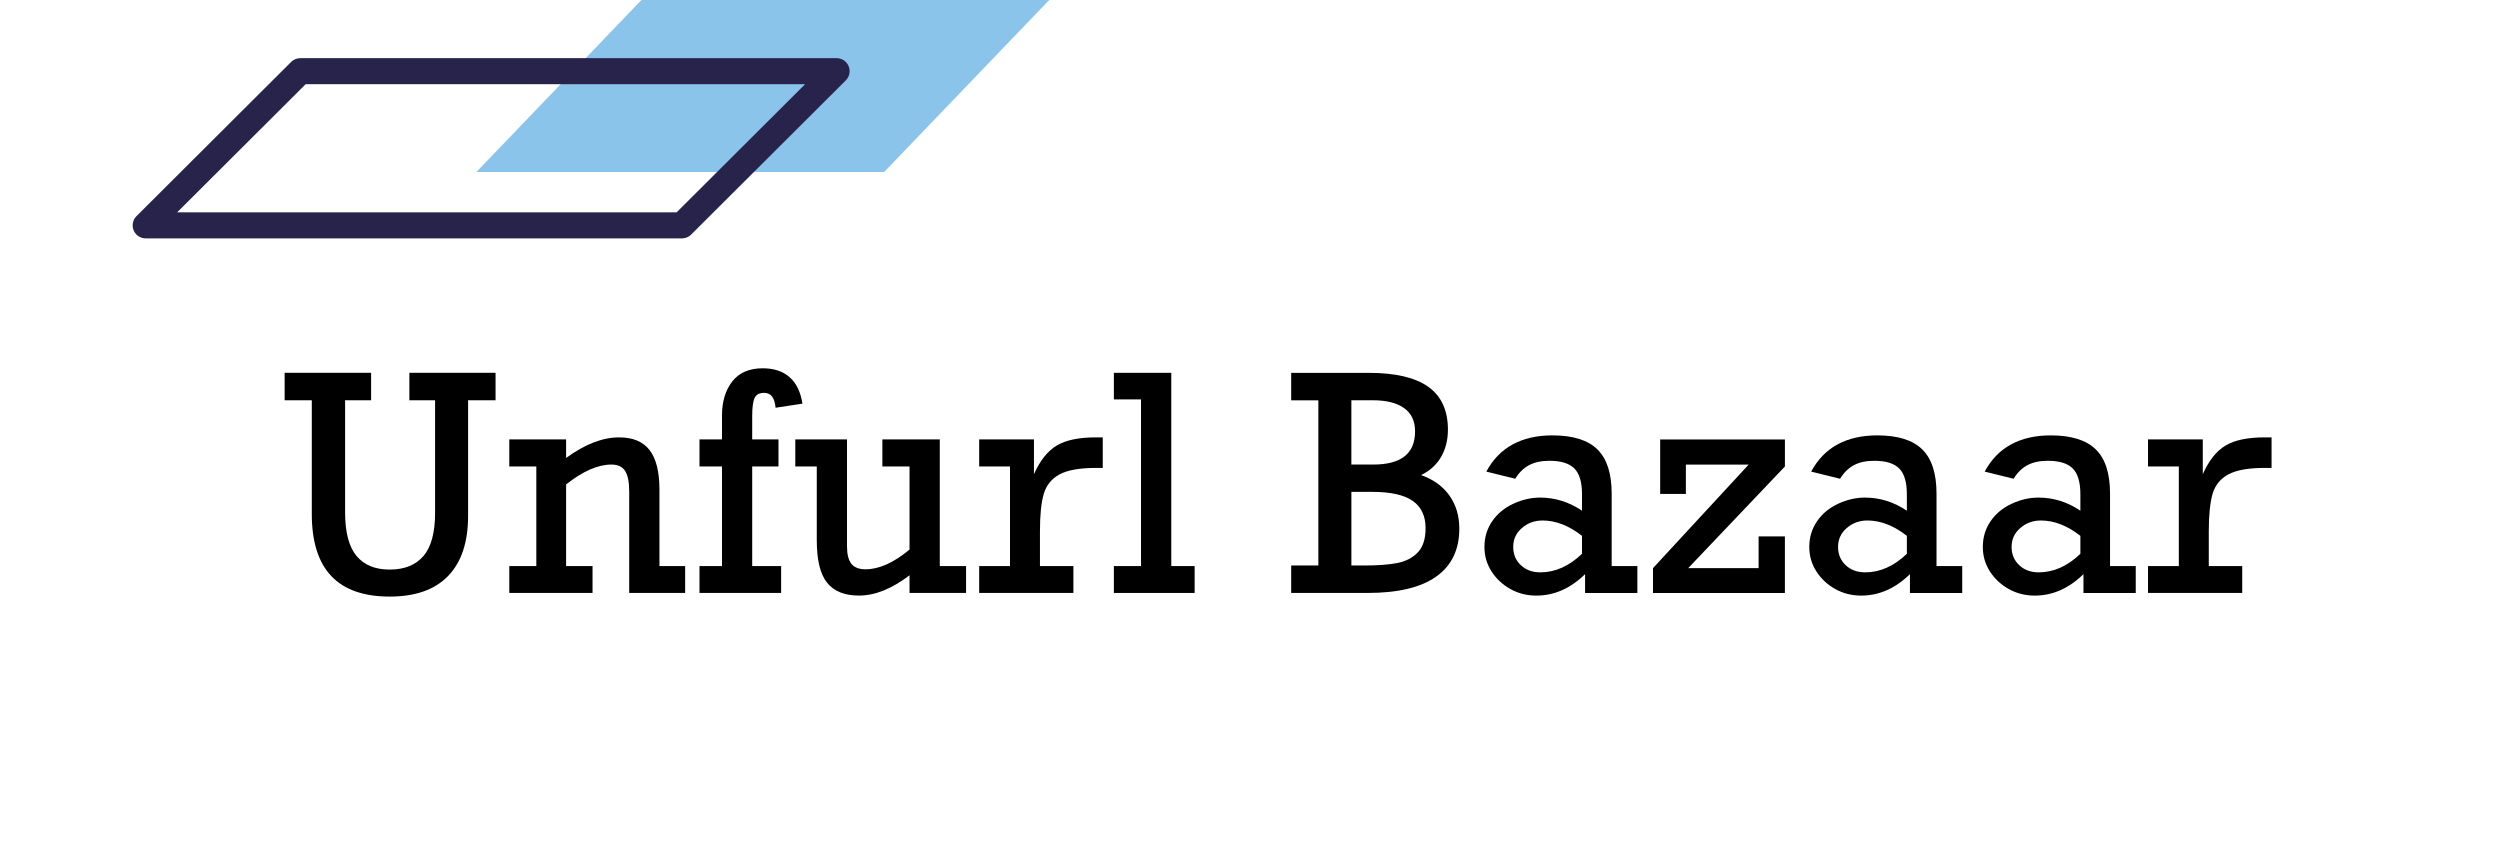
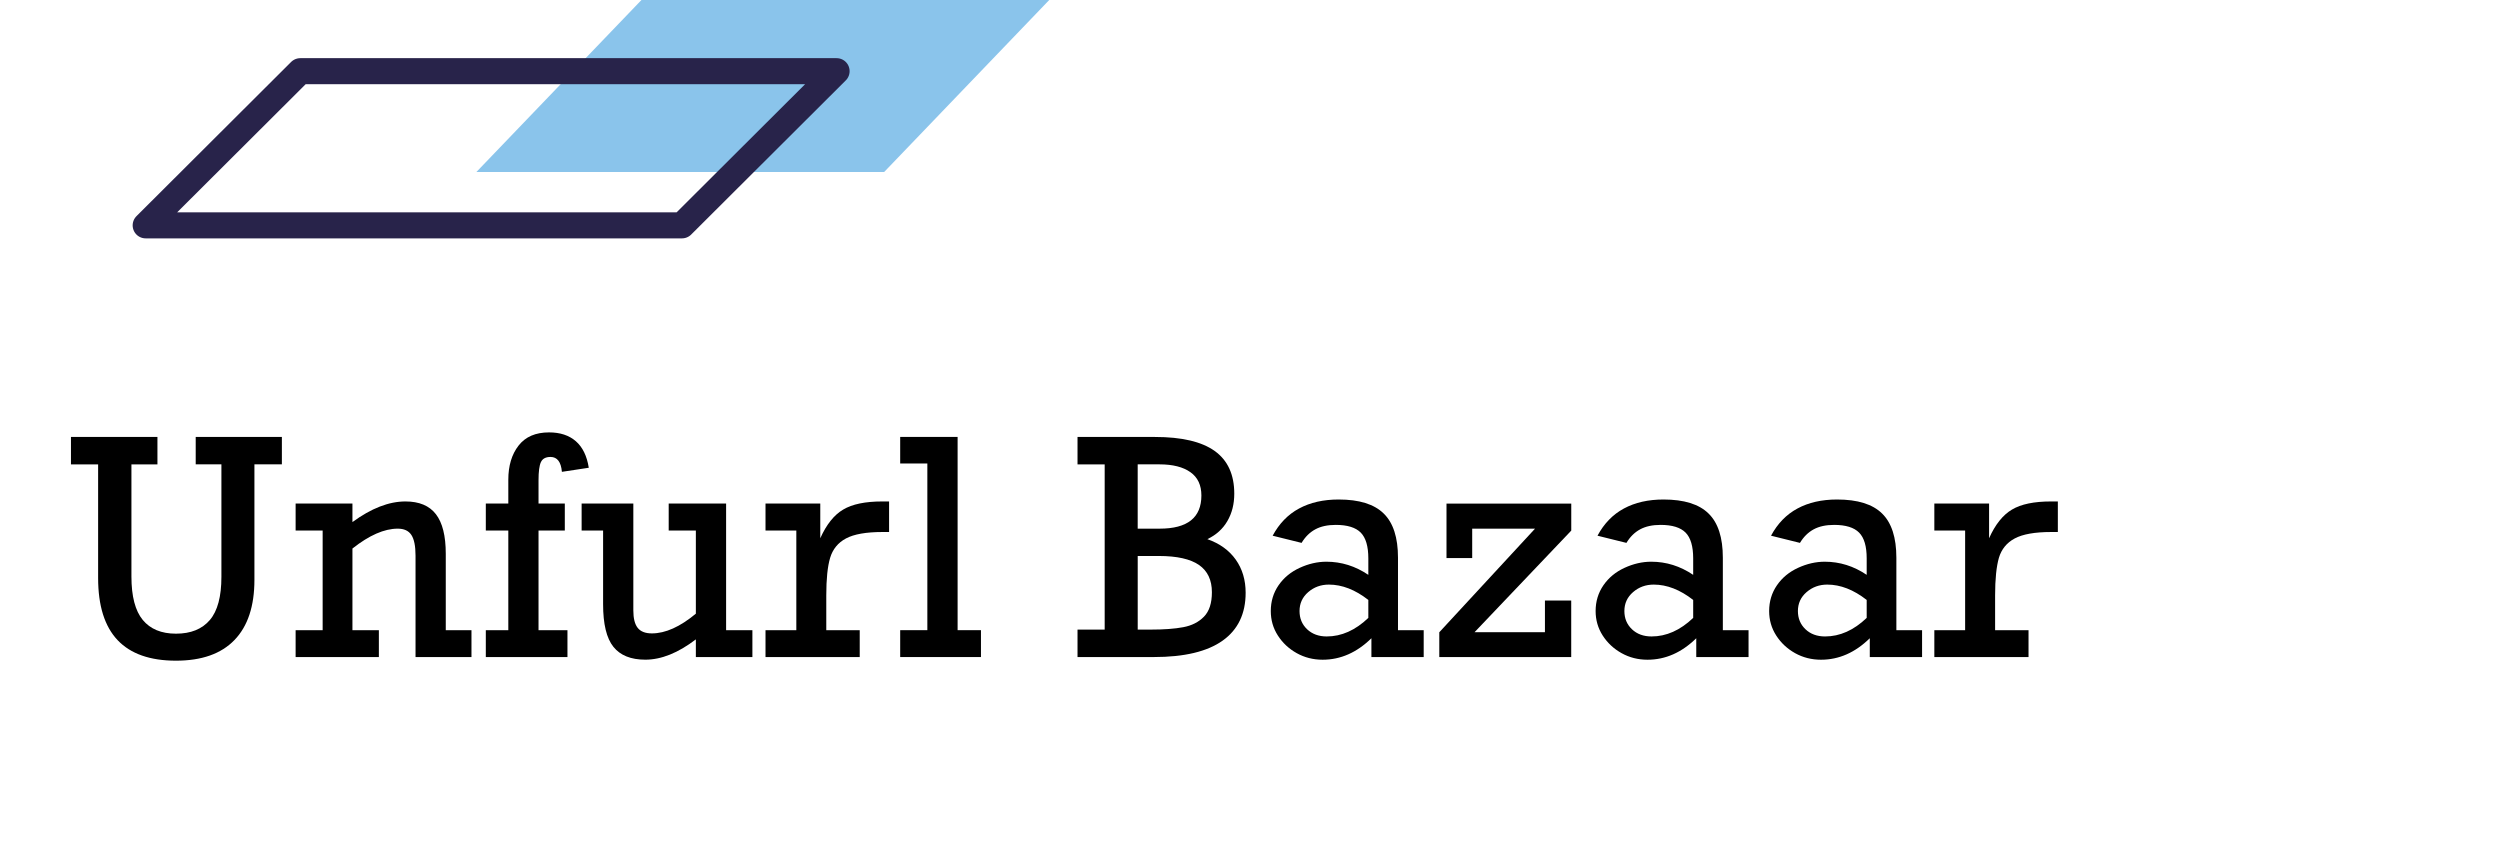
<svg xmlns="http://www.w3.org/2000/svg" version="1.1" id="Layer_1" x="0px" y="0px" width="117px" height="40px" viewBox="0 0 117 40" enable-background="new 0 0 117 40" xml:space="preserve">
  <path fill="#8AC4EB" d="M30.02,0l-7.725,8.049h19.084L49.104,0H30.02z" />
  <path fill="none" stroke="#28234A" stroke-width="1.218" stroke-linecap="round" stroke-linejoin="round" d="M14.054,3.331  l-7.237,7.216h25.099l7.237-7.216H14.054z" />
  <g>
-     <path d="M16.151,18.733v5.25c0,0.925,0.177,1.602,0.53,2.03s0.872,0.643,1.555,0.643c0.693,0,1.22-0.212,1.583-0.636   s0.543-1.099,0.543-2.023v-5.264h-1.203v-1.285h4.033v1.285h-1.285v5.407c0,1.23-0.311,2.168-0.933,2.812   c-0.622,0.646-1.535,0.968-2.738,0.968c-1.212,0-2.123-0.32-2.731-0.96c-0.608-0.641-0.913-1.61-0.913-2.909v-5.318h-1.271v-1.285   h4.047v1.285H16.151z" />
-     <path d="M30.862,22.917v3.575h1.203v1.258h-2.618v-4.744c0-0.451-0.065-0.774-0.195-0.971s-0.343-0.294-0.639-0.294   c-0.629,0-1.335,0.31-2.119,0.93v3.821h1.237v1.258h-3.896v-1.258H25.1V21.83h-1.265v-1.265h2.659v0.868   c0.879-0.643,1.707-0.964,2.481-0.964c0.643,0,1.118,0.198,1.425,0.595S30.862,22.078,30.862,22.917z" />
-     <path d="M37.555,18.891l-1.258,0.191c-0.041-0.465-0.219-0.697-0.533-0.697c-0.223,0-0.373,0.08-0.448,0.239   s-0.113,0.444-0.113,0.854v1.087h1.23v1.265h-1.23v4.662h1.354v1.258h-3.821v-1.258h1.053V21.83h-1.053v-1.265h1.053v-1.114   c0-0.656,0.161-1.189,0.482-1.6s0.796-0.615,1.425-0.615c0.52,0,0.938,0.138,1.254,0.414S37.468,18.339,37.555,18.891z" />
-     <path d="M40.508,26.643c0.633,0,1.319-0.308,2.058-0.923v-3.89h-1.271v-1.265h2.687v5.927h1.23v1.258h-2.646v-0.827   c-0.83,0.634-1.618,0.95-2.365,0.95c-0.674,0-1.172-0.2-1.494-0.602s-0.482-1.066-0.482-1.996V21.83H37.22v-1.265h2.42v5.004   c0,0.369,0.067,0.641,0.202,0.813S40.198,26.643,40.508,26.643z" />
-     <path d="M48.67,24.865v1.627h1.565v1.258h-4.409v-1.258h1.442V21.83h-1.442v-1.265h2.563v1.627c0.287-0.643,0.644-1.091,1.07-1.343   c0.426-0.254,1.036-0.38,1.829-0.38h0.321v1.429h-0.308c-0.766,0-1.335,0.101-1.709,0.301s-0.621,0.504-0.742,0.909   S48.67,24.1,48.67,24.865z" />
-     <path d="M55.909,26.492v1.258h-3.78v-1.258H53.4v-7.8h-1.271v-1.244h2.687v9.044H55.909z" />
-     <path d="M67.763,20.107c0,0.482-0.107,0.909-0.321,1.278s-0.526,0.651-0.937,0.848c0.579,0.205,1.021,0.525,1.33,0.96   c0.307,0.436,0.461,0.952,0.461,1.549c0,0.979-0.359,1.727-1.076,2.238c-0.719,0.514-1.793,0.77-3.224,0.77h-3.568v-1.285h1.271   v-7.731h-1.271v-1.285h3.623c1.253,0,2.186,0.219,2.796,0.656S67.763,19.209,67.763,20.107z M66.225,20.189   c0-0.483-0.171-0.847-0.513-1.09s-0.825-0.366-1.449-0.366h-1.019v3.008h1.032C65.575,21.741,66.225,21.224,66.225,20.189z    M66.717,24.715c0-0.569-0.202-0.994-0.604-1.275c-0.404-0.279-1.029-0.42-1.877-0.42h-0.991v3.445h0.615   c0.615,0,1.121-0.037,1.518-0.113c0.396-0.074,0.719-0.238,0.968-0.492C66.593,25.607,66.717,25.226,66.717,24.715z" />
-     <path d="M75.426,23.102v3.391h1.203v1.258h-2.447v-0.882c-0.684,0.67-1.444,1.005-2.283,1.005c-0.442,0-0.847-0.103-1.214-0.308   c-0.366-0.205-0.66-0.479-0.881-0.823c-0.222-0.345-0.332-0.727-0.332-1.146c0-0.451,0.122-0.854,0.365-1.206   c0.244-0.354,0.573-0.626,0.988-0.817s0.832-0.287,1.251-0.287c0.702,0,1.355,0.205,1.962,0.615v-0.772   c0-0.561-0.118-0.962-0.355-1.203s-0.627-0.362-1.169-0.362c-0.383,0-0.703,0.069-0.96,0.208c-0.258,0.14-0.471,0.351-0.64,0.633   l-1.354-0.335c0.306-0.569,0.718-0.995,1.237-1.274c0.52-0.281,1.137-0.421,1.853-0.421c0.962,0,1.665,0.219,2.108,0.656   C75.204,21.468,75.426,22.158,75.426,23.102z M72.09,26.786c0.692,0,1.342-0.289,1.948-0.868v-0.841   c-0.615-0.479-1.23-0.718-1.846-0.718c-0.374,0-0.696,0.117-0.967,0.352c-0.271,0.235-0.407,0.53-0.407,0.886   c0,0.342,0.118,0.626,0.355,0.851C71.411,26.674,71.716,26.786,72.09,26.786z" />
-     <path d="M79.008,26.588h3.295v-1.483h1.23v2.646H77.36v-1.162l4.478-4.847h-2.939v1.374h-1.203v-2.55h5.838v1.265L79.008,26.588z" />
-     <path d="M90.629,23.102v3.391h1.203v1.258h-2.447v-0.882c-0.684,0.67-1.444,1.005-2.283,1.005c-0.442,0-0.847-0.103-1.214-0.308   c-0.366-0.205-0.66-0.479-0.881-0.823c-0.222-0.345-0.332-0.727-0.332-1.146c0-0.451,0.122-0.854,0.365-1.206   c0.244-0.354,0.573-0.626,0.988-0.817s0.832-0.287,1.251-0.287c0.702,0,1.355,0.205,1.962,0.615v-0.772   c0-0.561-0.118-0.962-0.355-1.203s-0.627-0.362-1.169-0.362c-0.383,0-0.703,0.069-0.96,0.208c-0.258,0.14-0.471,0.351-0.64,0.633   l-1.354-0.335c0.306-0.569,0.718-0.995,1.237-1.274c0.52-0.281,1.137-0.421,1.853-0.421c0.962,0,1.665,0.219,2.108,0.656   C90.407,21.468,90.629,22.158,90.629,23.102z M87.293,26.786c0.692,0,1.342-0.289,1.948-0.868v-0.841   c-0.615-0.479-1.23-0.718-1.846-0.718c-0.374,0-0.696,0.117-0.967,0.352c-0.271,0.235-0.407,0.53-0.407,0.886   c0,0.342,0.118,0.626,0.355,0.851C86.614,26.674,86.919,26.786,87.293,26.786z" />
-     <path d="M98.75,23.102v3.391h1.203v1.258h-2.447v-0.882c-0.684,0.67-1.444,1.005-2.283,1.005c-0.442,0-0.847-0.103-1.214-0.308   c-0.366-0.205-0.66-0.479-0.881-0.823c-0.222-0.345-0.332-0.727-0.332-1.146c0-0.451,0.122-0.854,0.365-1.206   c0.244-0.354,0.573-0.626,0.988-0.817s0.832-0.287,1.251-0.287c0.702,0,1.355,0.205,1.962,0.615v-0.772   c0-0.561-0.118-0.962-0.355-1.203s-0.627-0.362-1.169-0.362c-0.383,0-0.703,0.069-0.96,0.208c-0.258,0.14-0.471,0.351-0.64,0.633   l-1.354-0.335c0.306-0.569,0.718-0.995,1.237-1.274c0.52-0.281,1.137-0.421,1.853-0.421c0.962,0,1.665,0.219,2.108,0.656   C98.528,21.468,98.75,22.158,98.75,23.102z M95.414,26.786c0.692,0,1.342-0.289,1.948-0.868v-0.841   c-0.615-0.479-1.23-0.718-1.846-0.718c-0.374,0-0.696,0.117-0.967,0.352c-0.271,0.235-0.407,0.53-0.407,0.886   c0,0.342,0.118,0.626,0.355,0.851C94.735,26.674,95.04,26.786,95.414,26.786z" />
-     <path d="M103.371,24.865v1.627h1.565v1.258h-4.409v-1.258h1.442V21.83h-1.442v-1.265h2.563v1.627   c0.287-0.643,0.644-1.091,1.07-1.343c0.426-0.254,1.035-0.38,1.828-0.38h0.321v1.429h-0.308c-0.766,0-1.335,0.101-1.709,0.301   s-0.621,0.504-0.742,0.909C103.432,23.514,103.371,24.1,103.371,24.865z" />
+     <path d="M6.151,21.732v5.25c0,0.926,0.177,1.603,0.53,2.031c0.353,0.428,0.872,0.643,1.555,0.643c0.693,0,1.22-0.213,1.583-0.637   c0.363-0.424,0.543-1.099,0.543-2.022v-5.265H9.159v-1.284h4.033v1.284h-1.285v5.408c0,1.229-0.311,2.168-0.933,2.812   c-0.622,0.646-1.535,0.968-2.738,0.968c-1.212,0-2.123-0.32-2.731-0.96c-0.608-0.642-0.913-1.61-0.913-2.909v-5.318H3.321v-1.284   h4.047v1.284H6.151L6.151,21.732z" />
+     <path d="M20.862,25.917v3.575h1.203v1.258h-2.618v-4.744c0-0.451-0.065-0.773-0.195-0.971s-0.343-0.294-0.639-0.294   c-0.629,0-1.335,0.31-2.119,0.93v3.821h1.237v1.258h-3.896v-1.258H15.1V24.83h-1.265v-1.266h2.659v0.869   c0.879-0.644,1.707-0.965,2.481-0.965c0.643,0,1.118,0.198,1.425,0.596C20.707,24.461,20.862,25.078,20.862,25.917z" />
+     <path d="M27.555,21.891l-1.258,0.191c-0.041-0.465-0.219-0.697-0.533-0.697c-0.223,0-0.373,0.08-0.448,0.239   c-0.075,0.159-0.113,0.444-0.113,0.854v1.086h1.23v1.266h-1.23v4.662h1.354v1.258h-3.821v-1.258h1.053V24.83h-1.053v-1.266h1.053   v-1.113c0-0.656,0.161-1.189,0.482-1.6c0.321-0.412,0.796-0.615,1.425-0.615c0.52,0,0.938,0.138,1.254,0.414   C27.266,20.926,27.468,21.339,27.555,21.891z" />
+     <path d="M30.508,29.643c0.633,0,1.319-0.308,2.058-0.923v-3.89h-1.271v-1.266h2.687v5.928h1.23v1.258h-2.646v-0.827   c-0.83,0.634-1.618,0.95-2.365,0.95c-0.674,0-1.172-0.2-1.494-0.602c-0.322-0.402-0.482-1.066-0.482-1.996V24.83H27.22v-1.266h2.42   v5.004c0,0.369,0.067,0.642,0.202,0.813C29.977,29.555,30.198,29.643,30.508,29.643z" />
+     <path d="M38.67,27.865v1.627h1.565v1.258h-4.409v-1.258h1.442V24.83h-1.442v-1.266h2.563v1.627c0.287-0.643,0.644-1.09,1.07-1.342   c0.426-0.255,1.036-0.381,1.829-0.381h0.321v1.43h-0.308c-0.766,0-1.335,0.101-1.709,0.301c-0.374,0.199-0.621,0.504-0.742,0.908   C38.729,26.514,38.67,27.1,38.67,27.865z" />
+     <path d="M45.909,29.492v1.258h-3.78v-1.258H43.4v-7.801h-1.271v-1.243h2.687v9.044H45.909z" />
+     <path d="M57.764,23.107c0,0.481-0.107,0.908-0.322,1.277c-0.213,0.369-0.525,0.651-0.937,0.848c0.579,0.205,1.021,0.525,1.33,0.961   c0.308,0.436,0.461,0.951,0.461,1.549c0,0.979-0.358,1.727-1.075,2.238c-0.72,0.514-1.793,0.77-3.225,0.77h-3.568v-1.285h1.271   v-7.73h-1.271v-1.285h3.623c1.254,0,2.186,0.219,2.797,0.656C57.457,21.542,57.764,22.209,57.764,23.107z M56.225,23.189   c0-0.483-0.17-0.848-0.513-1.09c-0.342-0.244-0.825-0.367-1.448-0.367h-1.02v3.009h1.031   C55.575,24.741,56.225,24.225,56.225,23.189z M56.717,27.715c0-0.568-0.201-0.994-0.604-1.275c-0.404-0.278-1.029-0.42-1.877-0.42   h-0.991v3.445h0.614c0.615,0,1.121-0.037,1.519-0.113c0.396-0.074,0.72-0.237,0.968-0.492   C56.593,28.607,56.717,28.227,56.717,27.715z" />
+     <path d="M65.426,26.102v3.392h1.203v1.258h-2.447v-0.882c-0.684,0.67-1.443,1.005-2.283,1.005c-0.441,0-0.846-0.103-1.213-0.308   s-0.66-0.479-0.881-0.823c-0.223-0.345-0.332-0.728-0.332-1.146c0-0.451,0.121-0.854,0.364-1.207   c0.244-0.354,0.573-0.625,0.988-0.816s0.832-0.287,1.251-0.287c0.701,0,1.355,0.205,1.962,0.615V26.13   c0-0.562-0.118-0.962-0.354-1.203c-0.238-0.241-0.627-0.362-1.17-0.362c-0.383,0-0.703,0.069-0.959,0.209   c-0.259,0.14-0.472,0.351-0.641,0.633l-1.354-0.336c0.306-0.568,0.717-0.994,1.236-1.273c0.52-0.281,1.137-0.421,1.854-0.421   c0.961,0,1.664,0.219,2.107,0.656C65.204,24.468,65.426,25.158,65.426,26.102z M62.09,29.786c0.692,0,1.342-0.289,1.948-0.868   v-0.841c-0.615-0.479-1.229-0.718-1.847-0.718c-0.373,0-0.695,0.117-0.967,0.352c-0.271,0.234-0.406,0.53-0.406,0.887   c0,0.342,0.117,0.625,0.354,0.851C61.411,29.674,61.716,29.786,62.09,29.786z" />
+     <path d="M69.008,29.588h3.295v-1.482h1.23v2.646h-6.174v-1.162l4.479-4.847h-2.939v1.374h-1.203v-2.55h5.839v1.265L69.008,29.588z" />
+     <path d="M80.629,26.102v3.392h1.203v1.258h-2.447v-0.882c-0.684,0.67-1.443,1.005-2.283,1.005c-0.441,0-0.847-0.103-1.213-0.308   c-0.367-0.205-0.66-0.479-0.882-0.823c-0.222-0.345-0.332-0.728-0.332-1.146c0-0.451,0.122-0.854,0.365-1.207   c0.244-0.354,0.573-0.625,0.987-0.816c0.416-0.191,0.832-0.287,1.252-0.287c0.701,0,1.354,0.205,1.962,0.615V26.13   c0-0.562-0.118-0.962-0.354-1.203c-0.238-0.241-0.628-0.362-1.17-0.362c-0.383,0-0.703,0.069-0.96,0.209   c-0.258,0.14-0.471,0.351-0.64,0.633l-1.354-0.336c0.305-0.568,0.717-0.994,1.236-1.273c0.52-0.281,1.137-0.421,1.854-0.421   c0.961,0,1.664,0.219,2.107,0.656C80.407,24.468,80.629,25.158,80.629,26.102z M77.293,29.786c0.691,0,1.342-0.289,1.948-0.868   v-0.841c-0.615-0.479-1.229-0.718-1.847-0.718c-0.373,0-0.695,0.117-0.967,0.352c-0.271,0.234-0.406,0.53-0.406,0.887   c0,0.342,0.117,0.625,0.354,0.851S76.919,29.786,77.293,29.786z" />
+     <path d="M88.75,26.102v3.392h1.203v1.258h-2.447v-0.882c-0.684,0.67-1.443,1.005-2.283,1.005c-0.441,0-0.847-0.103-1.214-0.308   c-0.366-0.205-0.659-0.479-0.881-0.823c-0.222-0.345-0.332-0.728-0.332-1.146c0-0.451,0.122-0.854,0.365-1.207   c0.243-0.354,0.573-0.625,0.987-0.816c0.416-0.191,0.832-0.287,1.252-0.287c0.701,0,1.354,0.205,1.961,0.615V26.13   c0-0.562-0.117-0.962-0.354-1.203s-0.627-0.362-1.169-0.362c-0.383,0-0.703,0.069-0.96,0.209c-0.258,0.14-0.471,0.351-0.64,0.633   l-1.354-0.336c0.306-0.568,0.718-0.994,1.237-1.273c0.52-0.281,1.137-0.421,1.854-0.421c0.961,0,1.664,0.219,2.107,0.656   C88.527,24.468,88.75,25.158,88.75,26.102z M85.414,29.786c0.691,0,1.342-0.289,1.947-0.868v-0.841   c-0.614-0.479-1.229-0.718-1.846-0.718c-0.373,0-0.695,0.117-0.967,0.352s-0.406,0.53-0.406,0.887c0,0.342,0.117,0.625,0.354,0.851   S85.04,29.786,85.414,29.786z" />
+     <path d="M93.371,27.865v1.627h1.564v1.258h-4.408v-1.258h1.441V24.83h-1.441v-1.266h2.562v1.627c0.287-0.643,0.645-1.09,1.07-1.342   c0.426-0.255,1.035-0.381,1.828-0.381h0.32v1.43h-0.308c-0.767,0-1.335,0.101-1.709,0.301c-0.374,0.199-0.621,0.504-0.742,0.908   C93.432,26.514,93.371,27.1,93.371,27.865z" />
  </g>
</svg>
